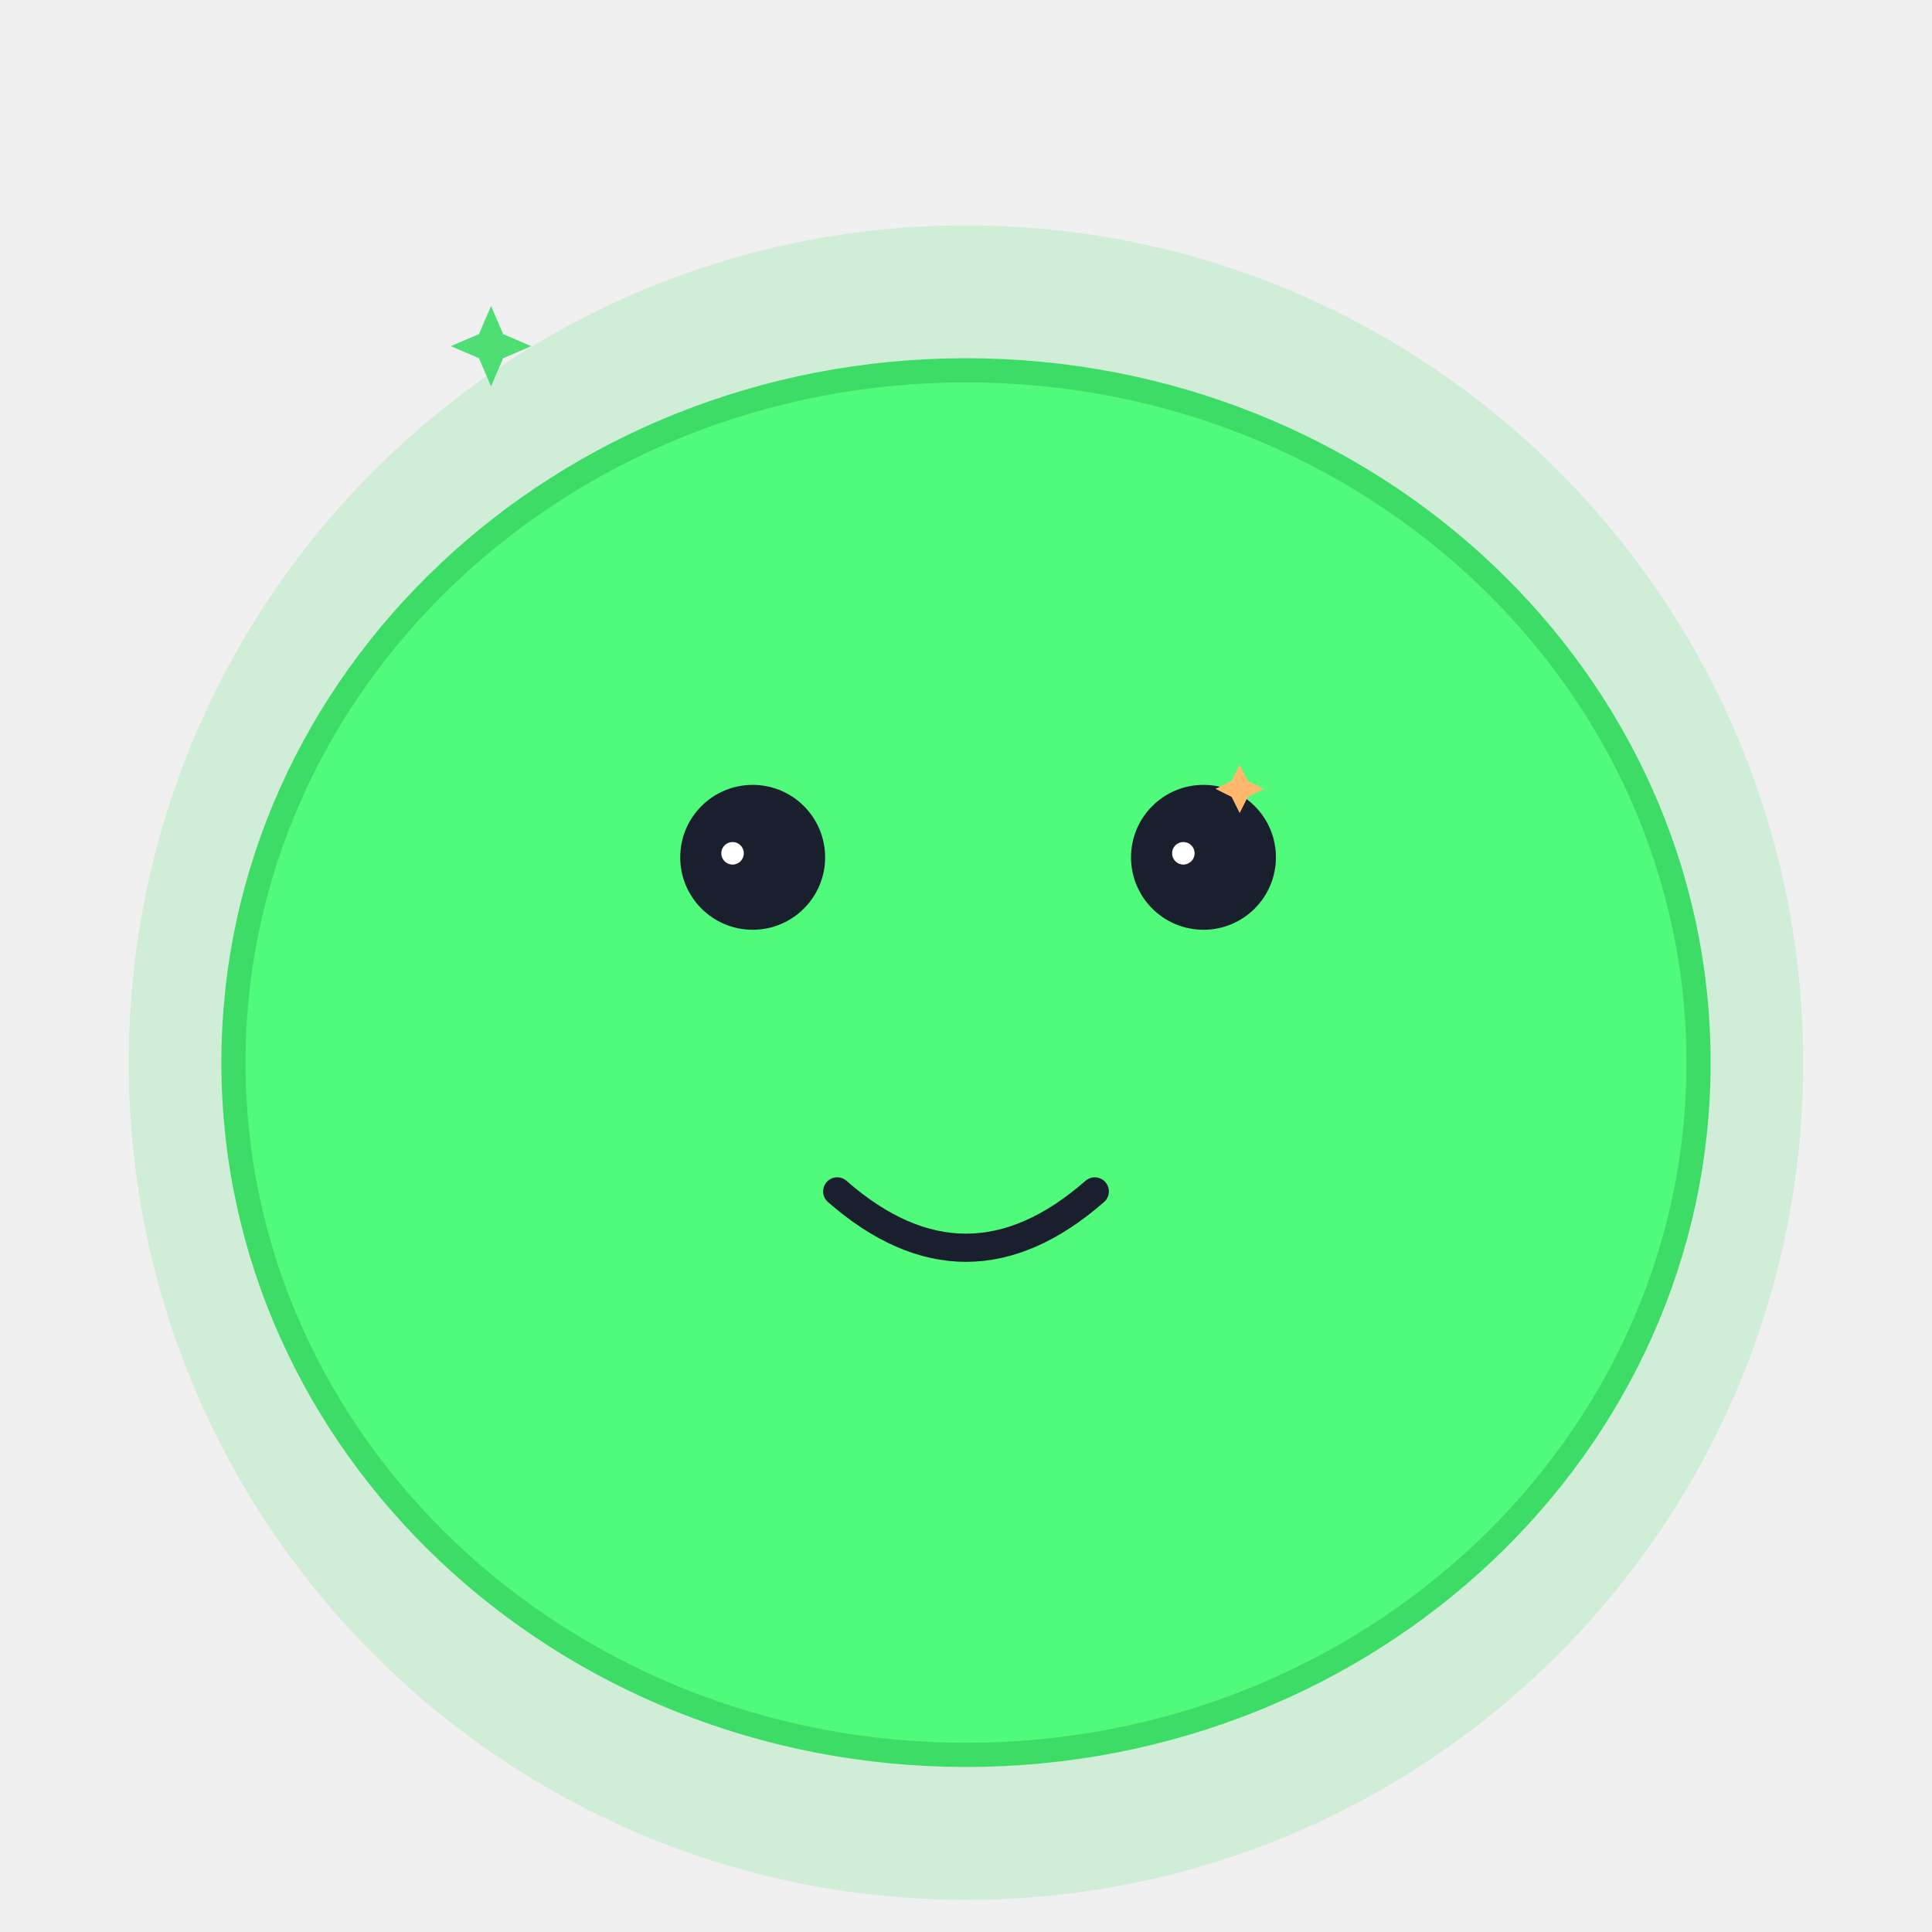
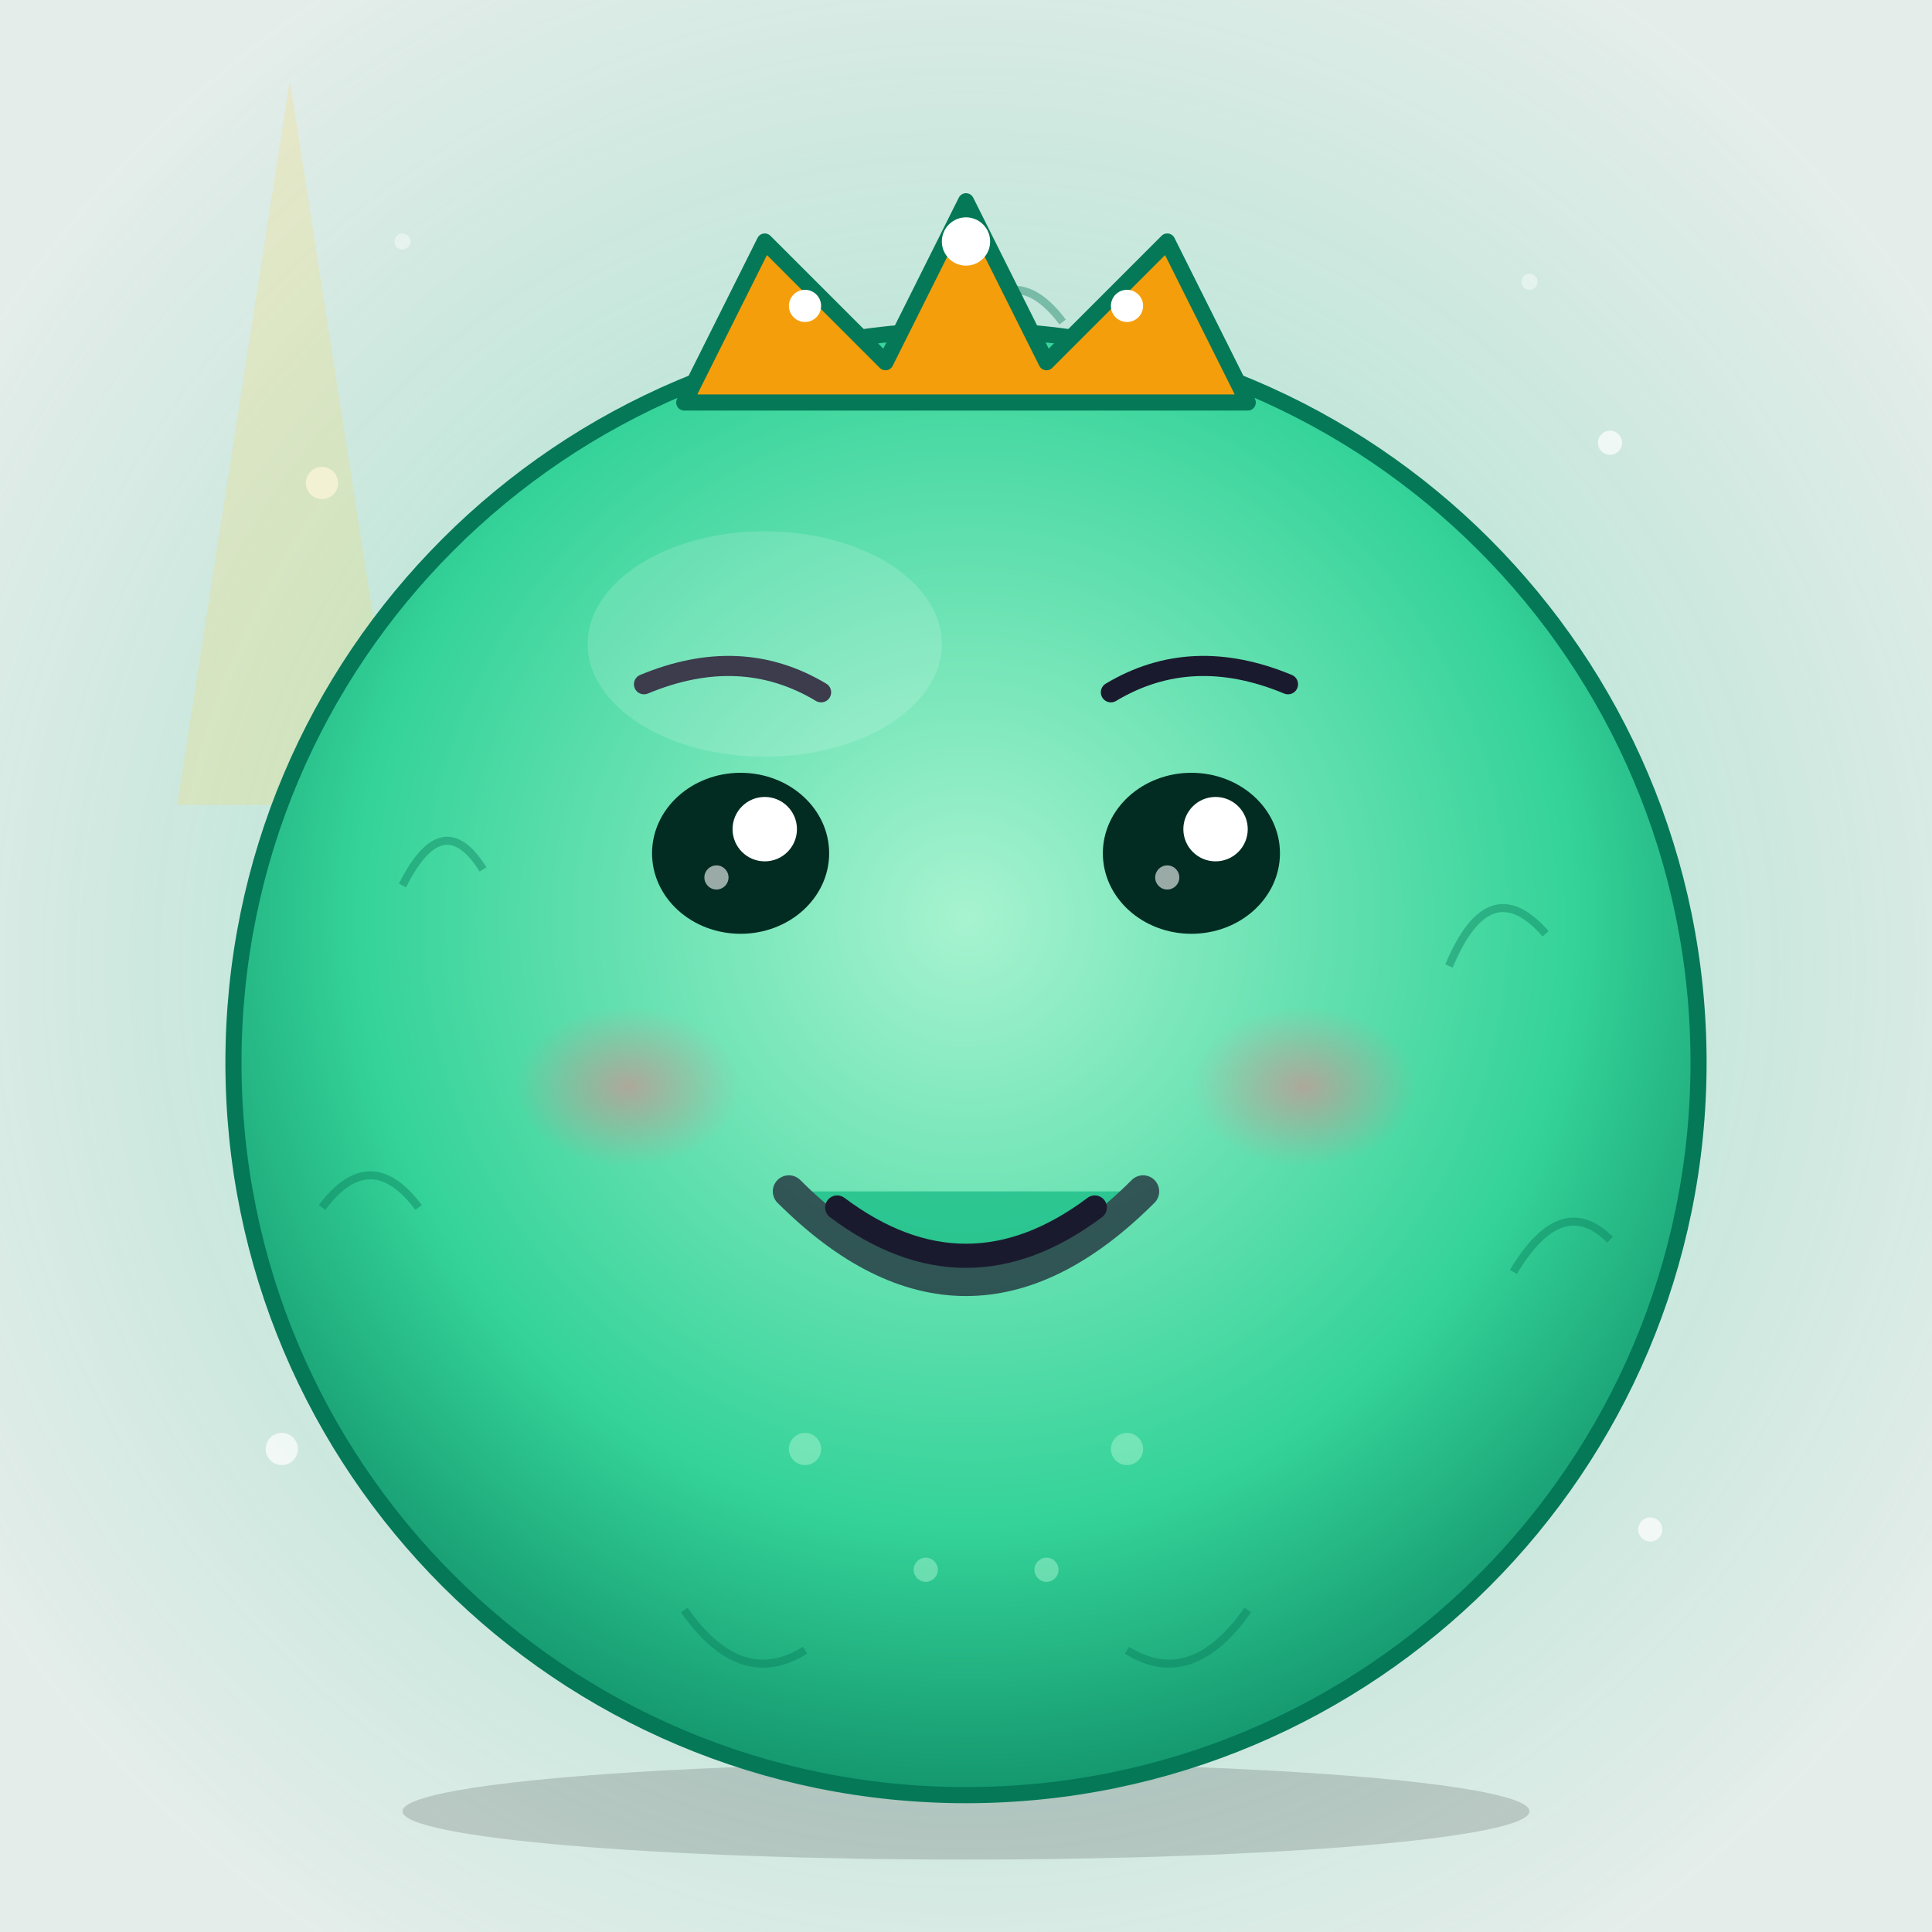
- <svg xmlns="http://www.w3.org/2000/svg" viewBox="0 0 240 240" width="240" height="240" role="img" aria-label="piko the Lumming (excited)">
-   <circle cx="120" cy="132" r="104" fill="#3ddc66" opacity="0.18" />
-   <ellipse cx="120" cy="132" rx="91" ry="86" fill="#50fa7b" stroke="#3ddc66" stroke-width="3" />
-   <g transform="translate(61,43)" fill="#3ddc66" opacity="0.9">
-     <path d="M0,-5 L1.5,-1.5 L5,0 L1.5,1.5 L0,5 L-1.5,1.5 L-5,0 L-1.5,-1.5 Z" />
+ <svg xmlns="http://www.w3.org/2000/svg" viewBox="0 0 240 240" width="240" height="240" role="img" aria-label="Pip the Lumming (excited)">
+   <defs>
+     <radialGradient id="bg-pip-excited" cx="50%" cy="50%" r="60%">
+       <stop offset="0%" stop-color="#34d399" stop-opacity="0.42" />
+       <stop offset="100%" stop-color="#10b981" stop-opacity="0.05" />
+     </radialGradient>
+     <radialGradient id="fur-pip-excited" cx="50%" cy="40%" r="70%">
+       <stop offset="0%" stop-color="#a7f3d0" />
+       <stop offset="60%" stop-color="#34d399" />
+       <stop offset="100%" stop-color="#047857" />
+     </radialGradient>
+     <radialGradient id="cheek-pip-excited" cx="50%" cy="50%" r="50%">
+       <stop offset="0%" stop-color="#fb7185" stop-opacity="0.5" />
+       <stop offset="100%" stop-color="#fb7185" stop-opacity="0" />
+     </radialGradient>
+   </defs>
+   <rect width="240" height="240" fill="url(#bg-pip-excited)" />
+   <g opacity="0.7">
+     <circle cx="40" cy="60" r="2" fill="#fff" />
+     <circle cx="200" cy="55" r="1.5" fill="#fff" />
+     <circle cx="35" cy="180" r="2" fill="#fff" />
+     <circle cx="205" cy="190" r="1.5" fill="#fff" />
+     <circle cx="50" cy="30" r="1" fill="#fff" opacity="0.6" />
+     <circle cx="190" cy="35" r="1" fill="#fff" opacity="0.6" />
  </g>
-   <circle cx="93.5" cy="106.5" r="9" fill="#1a1f2e" />
-   <circle cx="149.5" cy="106.5" r="9" fill="#1a1f2e" />
-   <circle cx="91" cy="106" r="1.4" fill="#fff" />
-   <circle cx="147" cy="106" r="1.4" fill="#fff" />
-   <g transform="translate(154,98)" fill="#ffb86c">
-     <path d="M0,-3 L1,-1 L3,0 L1,1 L0,3 L-1,1 L-3,0 L-1,-1 Z" />
+   <g fill="#ffd23f" opacity="0.6">
+     <path d="M22,100 L36,10 L50,100 Z" opacity="0.3" />
  </g>
-   <path d="M104,148 Q120,162 136,148" stroke="#1a1f2e" stroke-width="3.5" fill="none" stroke-linecap="round" />
+   <ellipse cx="120" cy="225" rx="70" ry="6" fill="#000" opacity="0.15" />
+   <circle cx="120" cy="132" r="91" fill="url(#fur-pip-excited)" stroke="#047857" stroke-width="2" />
+   <g opacity="0.4" stroke="#047857" stroke-width="1" fill="none">
+     <path d="M50,110 Q55,100 60,108" />
+     <path d="M180,120 Q185,108 192,116" />
+     <path d="M40,150 Q46,142 52,150" />
+     <path d="M188,158 Q194,148 200,154" />
+     <path d="M120,40 Q126,32 132,40" />
+     <path d="M85,200 Q92,210 100,205" />
+     <path d="M155,200 Q148,210 140,205" />
+   </g>
+   <path d="M85,50 L95,30 L110,45 L120,25 L130,45 L145,30 L155,50 Z" fill="#f59e0b" stroke="#047857" stroke-width="2" stroke-linejoin="round" />
+   <circle cx="120" cy="30" r="3" fill="#fff" />
+   <circle cx="100" cy="38" r="2" fill="#fff" />
+   <circle cx="140" cy="38" r="2" fill="#fff" />
+   <ellipse cx="78" cy="135" rx="14" ry="10" fill="url(#cheek-pip-excited)" />
+   <ellipse cx="162" cy="135" rx="14" ry="10" fill="url(#cheek-pip-excited)" />
+   <ellipse cx="92" cy="106" rx="11" ry="10" fill="#022c22" />
+   <ellipse cx="148" cy="106" rx="11" ry="10" fill="#022c22" />
+   <circle cx="95" cy="103" r="4" fill="#fff" />
+   <circle cx="151" cy="103" r="4" fill="#fff" />
+   <circle cx="89" cy="109" r="1.5" fill="#fff" opacity="0.6" />
+   <circle cx="145" cy="109" r="1.5" fill="#fff" opacity="0.6" />
+   <path d="M80,85 Q92,80 102,86" stroke="#1a1a2e" stroke-width="2.5" fill="none" stroke-linecap="round" />
+   <path d="M138,86 Q148,80 160,85" stroke="#1a1a2e" stroke-width="2.5" fill="none" stroke-linecap="round" />
+   <path d="M98,148 Q120,170 142,148" stroke="#1a1a2e" stroke-width="4" fill="#10b981" opacity="0.7" stroke-linecap="round" />
+   <path d="M104,150 Q120,162 136,150" stroke="#1a1a2e" stroke-width="3" fill="none" stroke-linecap="round" />
+   <g opacity="0.5" fill="#a7f3d0">
+     <circle cx="100" cy="180" r="2" />
+     <circle cx="140" cy="180" r="2" />
+     <circle cx="115" cy="195" r="1.5" />
+     <circle cx="130" cy="195" r="1.5" />
+   </g>
+   <ellipse cx="95" cy="80" rx="22" ry="14" fill="#fff" opacity="0.15" />
</svg>
